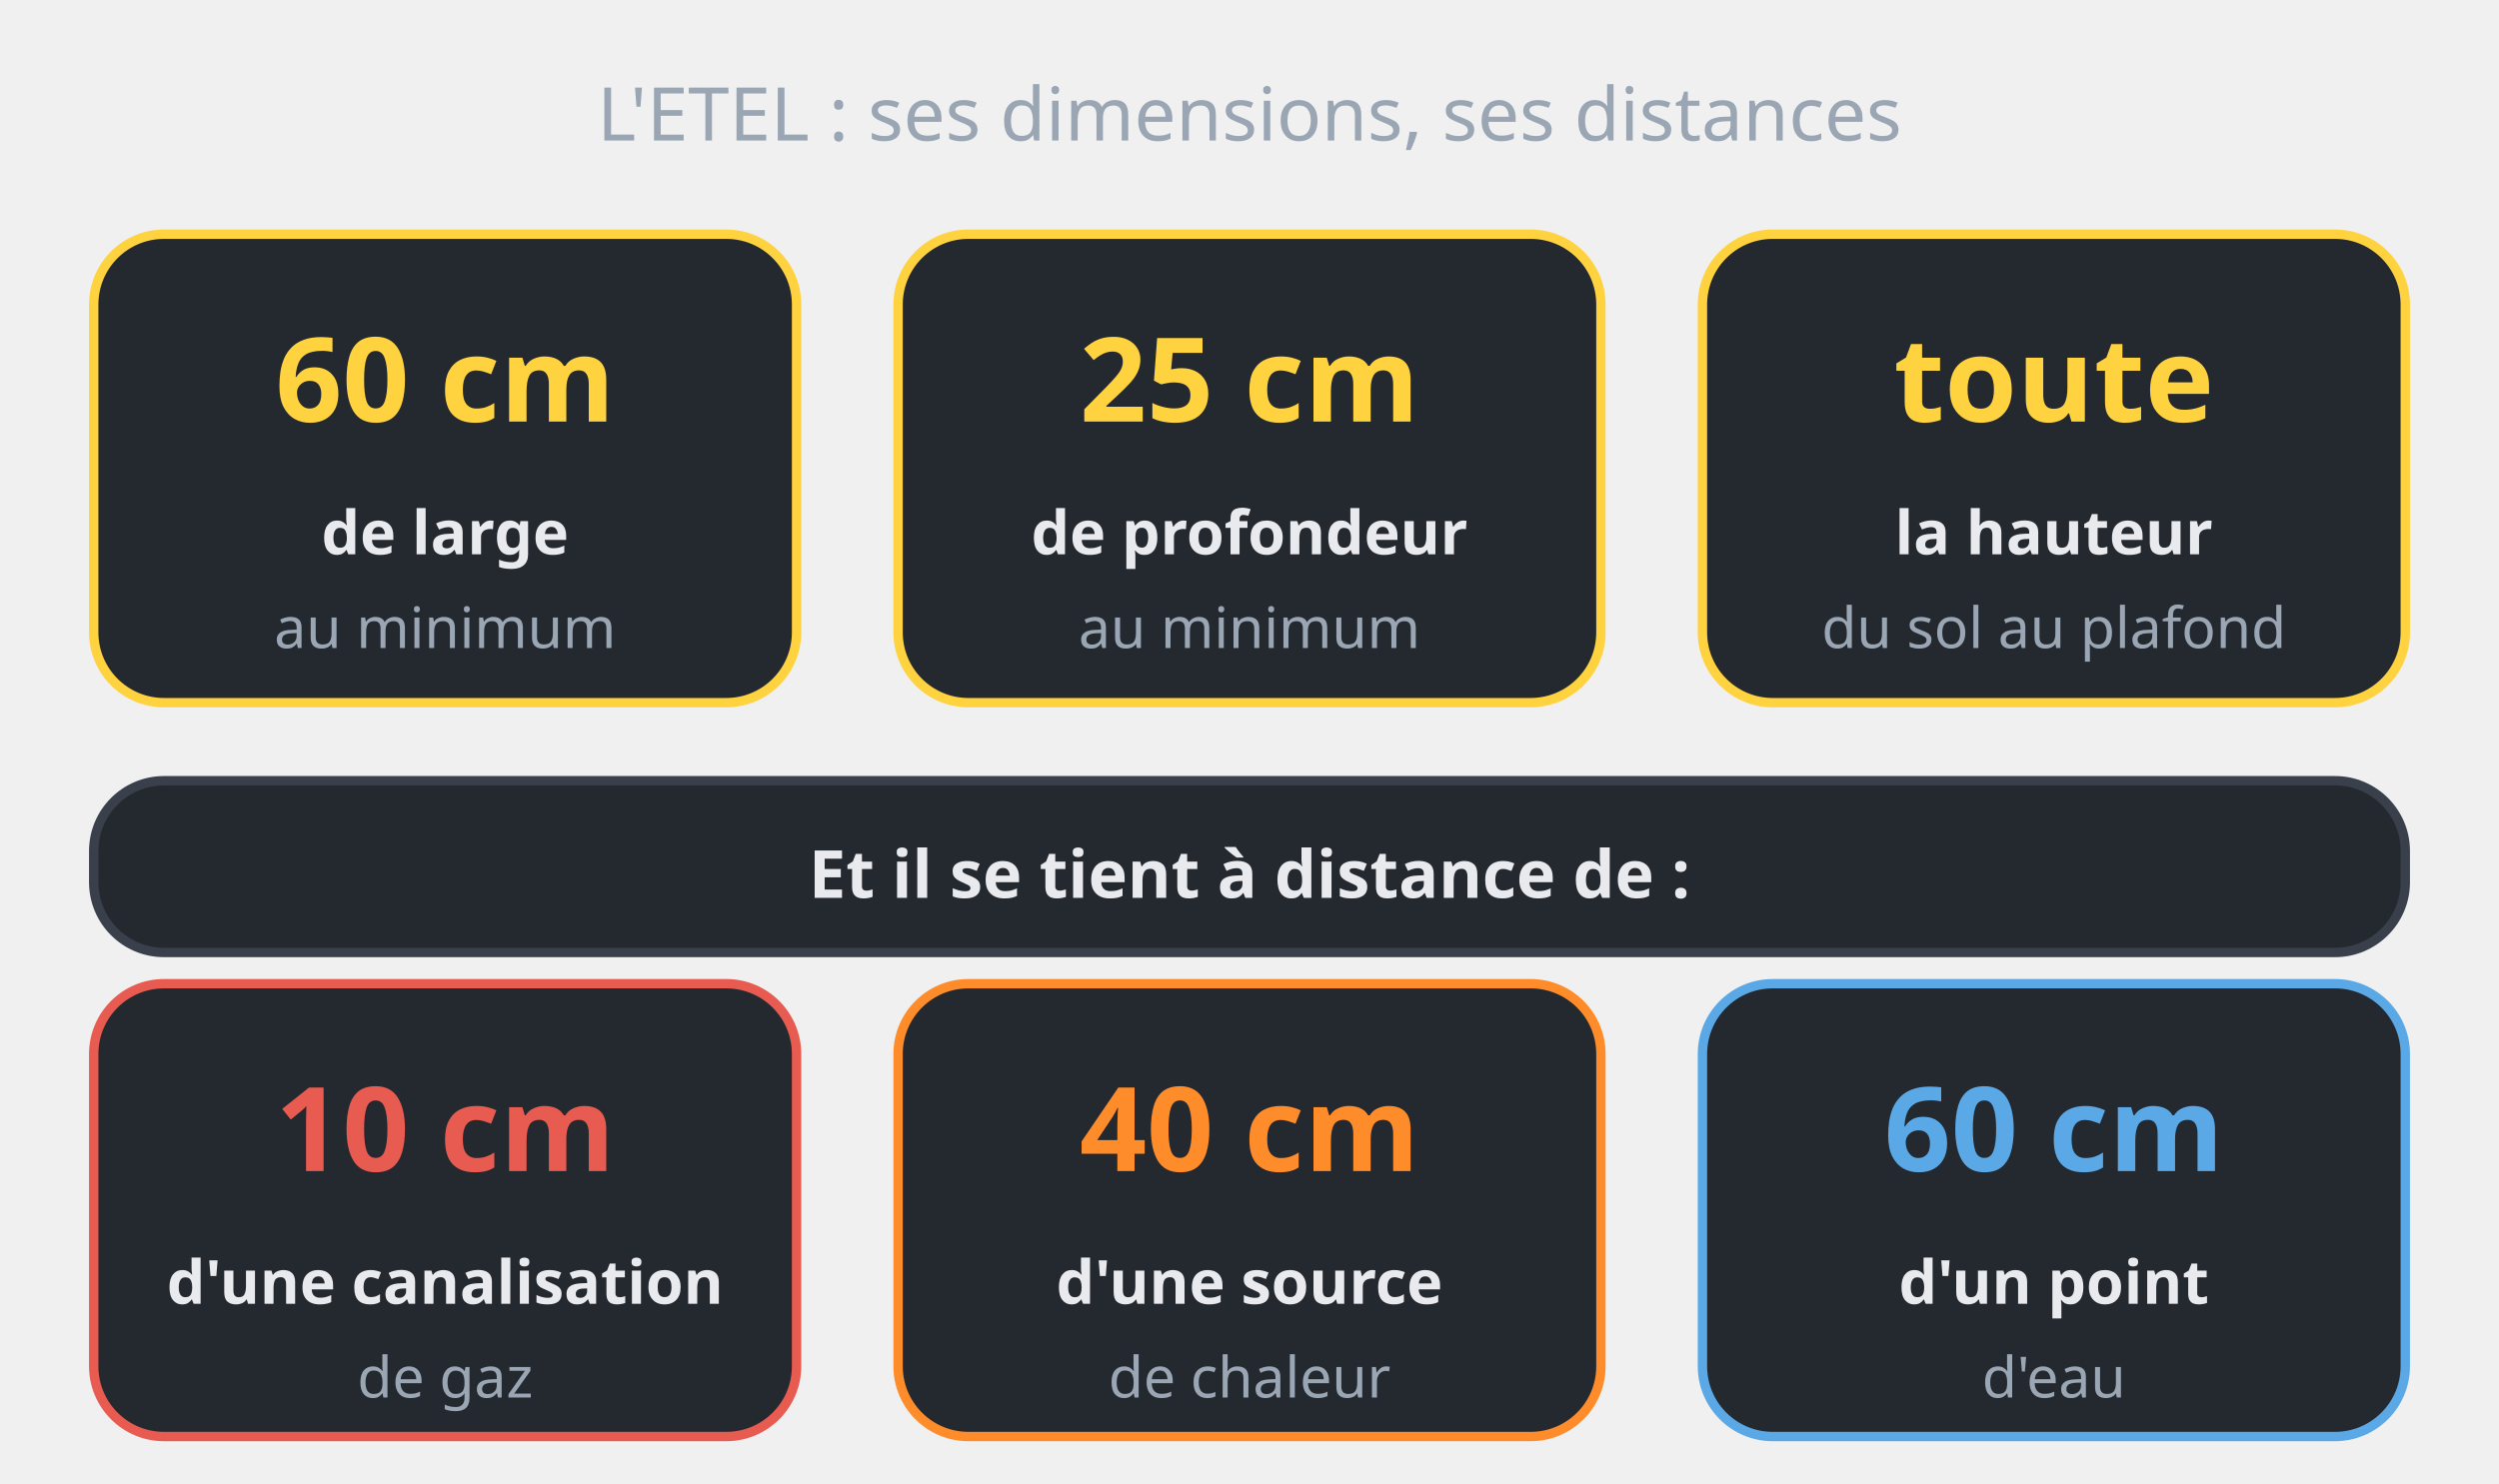
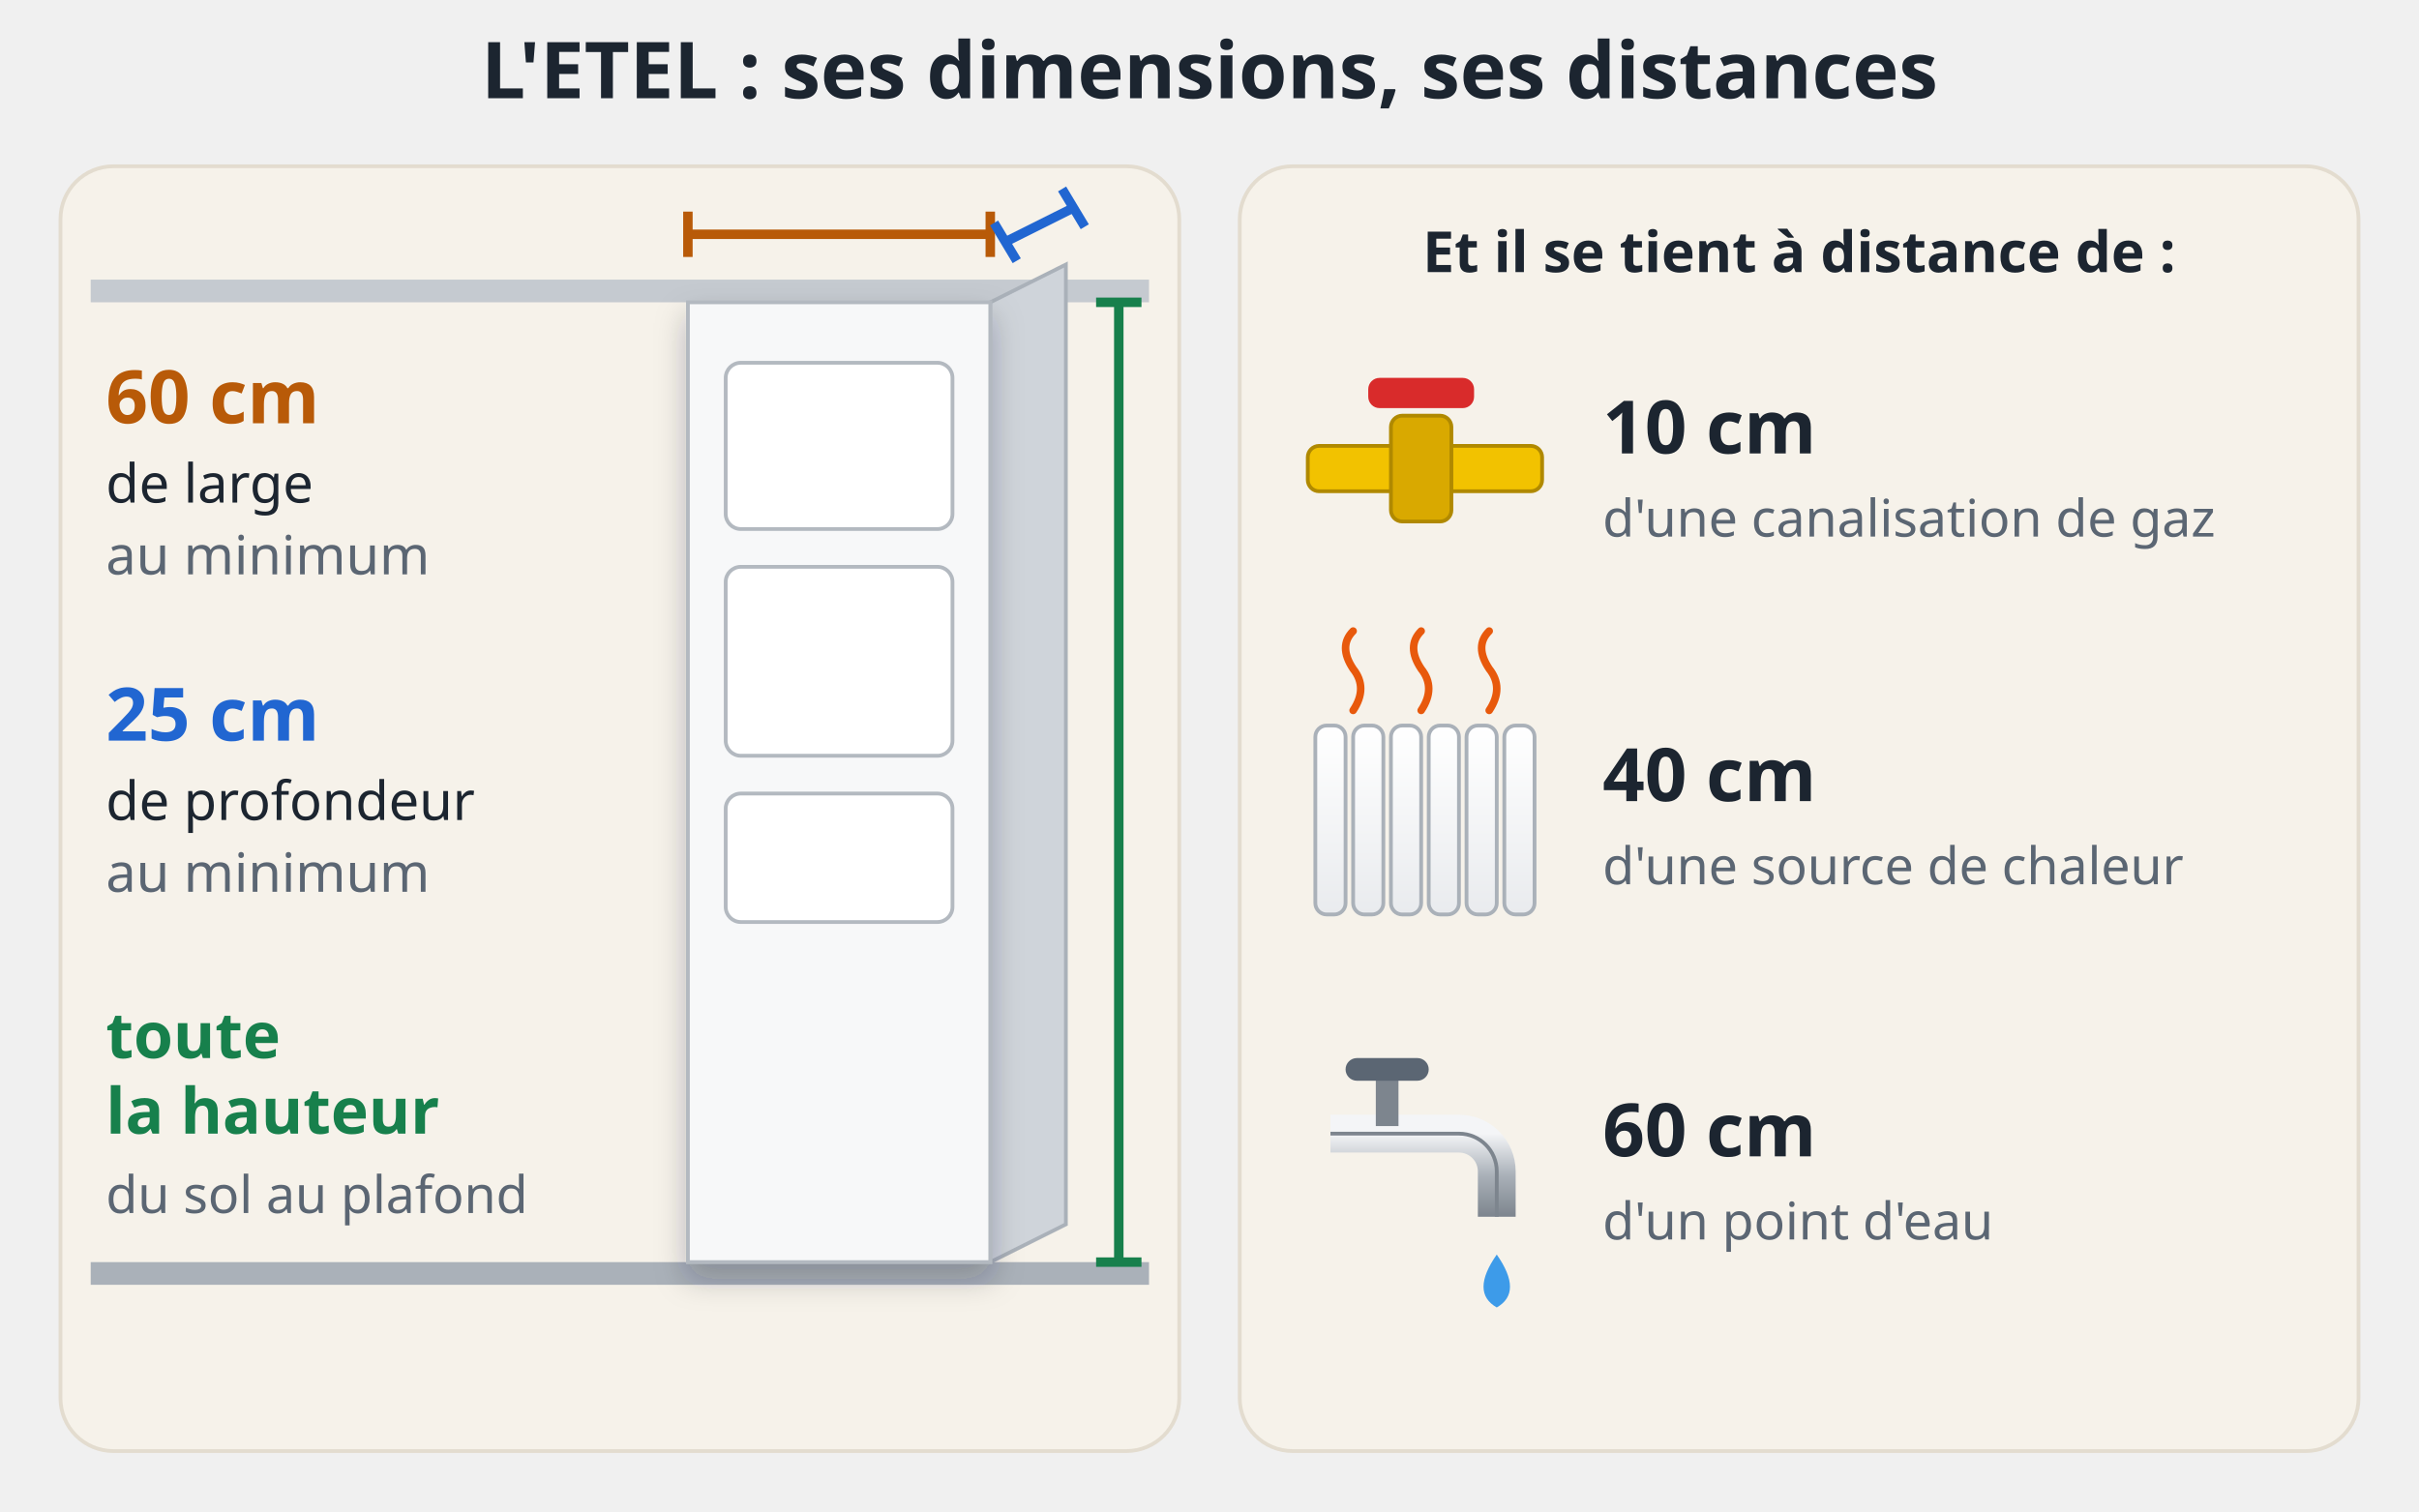
- <svg xmlns="http://www.w3.org/2000/svg" viewBox="0 0 320 190" font-family="'Segoe UI',system-ui,sans-serif" role="img" aria-label="Dimensions de l'ETEL : 60 cm de large, 25 cm de profondeur, du sol au plafond. Distances à respecter : 10 cm d'une canalisation de gaz, 40 cm d'une source de chaleur, 60 cm d'un point d'eau">
-   <text x="160" y="18" text-anchor="middle" font-size="9.5" fill="#9aa6b3" font-weight="normal">L'ETEL : ses dimensions, ses distances</text>
-   <rect x="12" y="30" width="90" height="60" rx="9" fill="#24282f" stroke="#ffd23f" stroke-width="1.2" />
-   <text x="57" y="54" text-anchor="middle" font-size="15" fill="#ffd23f" font-weight="bold">60 cm</text>
-   <text x="57" y="71" text-anchor="middle" font-size="7.8" fill="#e8eaed" font-weight="bold">de large</text>
-   <text x="57" y="83" text-anchor="middle" font-size="7.3" fill="#9aa6b3" font-weight="normal">au minimum</text>
-   <rect x="115" y="30" width="90" height="60" rx="9" fill="#24282f" stroke="#ffd23f" stroke-width="1.2" />
-   <text x="160" y="54" text-anchor="middle" font-size="15" fill="#ffd23f" font-weight="bold">25 cm</text>
-   <text x="160" y="71" text-anchor="middle" font-size="7.8" fill="#e8eaed" font-weight="bold">de profondeur</text>
-   <text x="160" y="83" text-anchor="middle" font-size="7.3" fill="#9aa6b3" font-weight="normal">au minimum</text>
-   <rect x="218" y="30" width="90" height="60" rx="9" fill="#24282f" stroke="#ffd23f" stroke-width="1.2" />
-   <text x="263" y="54" text-anchor="middle" font-size="15" fill="#ffd23f" font-weight="bold">toute</text>
-   <text x="263" y="71" text-anchor="middle" font-size="7.8" fill="#e8eaed" font-weight="bold">la hauteur</text>
-   <text x="263" y="83" text-anchor="middle" font-size="7.3" fill="#9aa6b3" font-weight="normal">du sol au plafond</text>
-   <rect x="12" y="100" width="296" height="22" rx="9" fill="#24282f" stroke="#3a404b" stroke-width="1.2" />
-   <text x="160" y="115" text-anchor="middle" font-size="8.5" fill="#e8eaed" font-weight="bold">Et il se tient à distance de :</text>
-   <rect x="12" y="126" width="90" height="58" rx="9" fill="#24282f" stroke="#e85b50" stroke-width="1.2" />
-   <text x="57" y="150" text-anchor="middle" font-size="15" fill="#e85b50" font-weight="bold">10 cm</text>
-   <text x="57" y="167" text-anchor="middle" font-size="7.8" fill="#e8eaed" font-weight="bold">d'une canalisation</text>
-   <text x="57" y="179" text-anchor="middle" font-size="7.3" fill="#9aa6b3" font-weight="normal">de gaz</text>
-   <rect x="115" y="126" width="90" height="58" rx="9" fill="#24282f" stroke="#ff8c2b" stroke-width="1.2" />
-   <text x="160" y="150" text-anchor="middle" font-size="15" fill="#ff8c2b" font-weight="bold">40 cm</text>
-   <text x="160" y="167" text-anchor="middle" font-size="7.8" fill="#e8eaed" font-weight="bold">d'une source</text>
-   <text x="160" y="179" text-anchor="middle" font-size="7.3" fill="#9aa6b3" font-weight="normal">de chaleur</text>
-   <rect x="218" y="126" width="90" height="58" rx="9" fill="#24282f" stroke="#5aa9e6" stroke-width="1.2" />
-   <text x="263" y="150" text-anchor="middle" font-size="15" fill="#5aa9e6" font-weight="bold">60 cm</text>
-   <text x="263" y="167" text-anchor="middle" font-size="7.8" fill="#e8eaed" font-weight="bold">d'un point</text>
-   <text x="263" y="179" text-anchor="middle" font-size="7.3" fill="#9aa6b3" font-weight="normal">d'eau</text>
+ <svg xmlns="http://www.w3.org/2000/svg" viewBox="0 0 640 400" font-family="'Segoe UI',system-ui,sans-serif" role="img" aria-label="Dimensions de l'ETEL : 60 cm de large, 25 cm de profondeur, du sol au plafond. Distances à respecter : 10 cm d'une canalisation de gaz, 40 cm d'une source de chaleur, 60 cm d'un point d'eau">
+   <defs>
+     <linearGradient id="corps" x1="0" y1="0" x2="1" y2="0">
+       <stop offset="0" stop-color="#eef0f2" />
+       <stop offset=".5" stop-color="#fdfdfd" />
+       <stop offset="1" stop-color="#dfe2e6" />
+     </linearGradient>
+     <linearGradient id="nez" x1="0" y1="0" x2="0" y2="1">
+       <stop offset="0" stop-color="#ffffff" />
+       <stop offset="1" stop-color="#e9ebee" />
+     </linearGradient>
+     <linearGradient id="manette" x1="0" y1="0" x2="0" y2="1">
+       <stop offset="0" stop-color="#4a5058" />
+       <stop offset="1" stop-color="#23272c" />
+     </linearGradient>
+     <radialGradient id="vis" cx=".4" cy=".35" r=".7">
+       <stop offset="0" stop-color="#f1f2f4" />
+       <stop offset="1" stop-color="#8d949c" />
+     </radialGradient>
+     <linearGradient id="cuivreH" x1="0" y1="0" x2="0" y2="1">
+       <stop offset="0" stop-color="#f0b77a" />
+       <stop offset=".5" stop-color="#c9782f" />
+       <stop offset="1" stop-color="#8f4f17" />
+     </linearGradient>
+     <linearGradient id="cuivreV" x1="0" y1="0" x2="1" y2="0">
+       <stop offset="0" stop-color="#8f4f17" />
+       <stop offset=".45" stop-color="#f0b77a" />
+       <stop offset="1" stop-color="#9a5a1f" />
+     </linearGradient>
+     <linearGradient id="acierH" x1="0" y1="0" x2="0" y2="1">
+       <stop offset="0" stop-color="#f4f5f7" />
+       <stop offset=".5" stop-color="#aab1b9" />
+       <stop offset="1" stop-color="#7d858e" />
+     </linearGradient>
+     <linearGradient id="cylH" x1="0" y1="0" x2="0" y2="1">
+       <stop offset="0" stop-color="#d9dde1" />
+       <stop offset=".35" stop-color="#ffffff" />
+       <stop offset="1" stop-color="#c3c8ce" />
+     </linearGradient>
+     <linearGradient id="gaineV" x1="0" y1="0" x2="1" y2="0">
+       <stop offset="0" stop-color="#a81d1d" />
+       <stop offset=".4" stop-color="#ef4a4a" />
+       <stop offset="1" stop-color="#b02020" />
+     </linearGradient>
+     <linearGradient id="chaud" x1="0" y1="0" x2="1" y2="0">
+       <stop offset="0" stop-color="#3a3f46" />
+       <stop offset=".5" stop-color="#e8590c" />
+       <stop offset="1" stop-color="#ff3b1f" />
+     </linearGradient>
+     <linearGradient id="icta" x1="0" y1="0" x2="0" y2="1">
+       <stop offset="0" stop-color="#8d949c" />
+       <stop offset=".3" stop-color="#dfe3e7" />
+       <stop offset="1" stop-color="#6b727a" />
+     </linearGradient>
+     <linearGradient id="tpc" x1="0" y1="0" x2="0" y2="1">
+       <stop offset="0" stop-color="#b02020" />
+       <stop offset=".3" stop-color="#ff6b5e" />
+       <stop offset="1" stop-color="#8e1414" />
+     </linearGradient>
+     <linearGradient id="irl" x1="0" y1="0" x2="0" y2="1">
+       <stop offset="0" stop-color="#aab1b9" />
+       <stop offset=".3" stop-color="#f1f3f5" />
+       <stop offset="1" stop-color="#8d949c" />
+     </linearGradient>
+     <linearGradient id="terre" x1="0" y1="0" x2="0" y2="1">
+       <stop offset="0" stop-color="#c9a877" />
+       <stop offset="1" stop-color="#a98557" />
+     </linearGradient>
+     <pattern id="vj" width="16" height="16" patternUnits="userSpaceOnUse" patternTransform="rotate(35)">
+       <rect width="16" height="16" fill="#2e9e4f" />
+       <rect width="7" height="16" fill="#f2d21a" />
+     </pattern>
+     <filter id="ombre" x="-15%" y="-15%" width="130%" height="140%">
+       <feDropShadow dx="0" dy="4" stdDeviation="4" flood-color="#1b2430" flood-opacity=".25" />
+     </filter>
+     <g id="borne">
+       <rect x="-12" y="-12" width="24" height="24" rx="4" fill="#2b3036" />
+       <circle r="8" fill="url(#vis)" />
+       <rect x="-6" y="-1.2" width="12" height="2.4" rx="1" fill="#5a616a" transform="rotate(-25)" />
+     </g>
+   </defs>
+   <text x="320.0" y="26" text-anchor="middle" font-size="20.8" font-weight="800" fill="#1c2530">L'ETEL : ses dimensions, ses distances</text>
+   <rect x="16" y="44" width="296" height="340" rx="14" fill="#f6f2ea" stroke="#e3dccf" />
+   <rect x="328" y="44" width="296" height="340" rx="14" fill="#f6f2ea" stroke="#e3dccf" />
+   <rect x="24" y="74" width="280" height="6" fill="#c5cad0" />
+   <rect x="24" y="334" width="280" height="6" fill="#aab1b9" />
+   <polygon points="262,80 282,70 282,324 262,334" fill="#cfd4da" stroke="#aab1b9" />
+   <g filter="url(#ombre)">
+     <rect x="182" y="80" width="80" height="254" fill="#f7f8f9" stroke="#b3b9c0" />
+   </g>
+   <rect x="192" y="96" width="60" height="44" rx="4" fill="#fff" stroke="#b3b9c0" />
+   <rect x="192" y="150" width="60" height="50" rx="4" fill="#fff" stroke="#b3b9c0" />
+   <rect x="192" y="210" width="60" height="34" rx="4" fill="#fff" stroke="#b3b9c0" />
+   <path d="M182 62 H262" stroke="#b85a08" stroke-width="2.5" />
+   <path d="M182 56 v12 M262 56 v12" stroke="#b85a08" stroke-width="2.5" />
+   <path d="M266 64 L284 55" stroke="#2166d1" stroke-width="2.5" />
+   <path d="M263 59 l6 10 M281 50 l6 10" stroke="#2166d1" stroke-width="2.5" />
+   <path d="M296 80 V334" stroke="#17804c" stroke-width="2.5" />
+   <path d="M290 80 h12 M290 334 h12" stroke="#17804c" stroke-width="2.5" />
+   <text x="28" y="112" text-anchor="start" font-size="19.5" font-weight="800" fill="#b85a08">60 cm</text>
+   <text x="28" y="133" text-anchor="start" font-size="14.3" font-weight="500" fill="#1c2530">de large</text>
+   <text x="28" y="152" text-anchor="start" font-size="14.3" font-weight="500" fill="#5b6673">au minimum</text>
+   <text x="28" y="196" text-anchor="start" font-size="19.5" font-weight="800" fill="#2166d1">25 cm</text>
+   <text x="28" y="217" text-anchor="start" font-size="14.3" font-weight="500" fill="#1c2530">de profondeur</text>
+   <text x="28" y="236" text-anchor="start" font-size="14.3" font-weight="500" fill="#5b6673">au minimum</text>
+   <text x="28" y="280" text-anchor="start" font-size="16.9" font-weight="800" fill="#17804c">toute</text>
+   <text x="28" y="300" text-anchor="start" font-size="16.9" font-weight="800" fill="#17804c">la hauteur</text>
+   <text x="28" y="321" text-anchor="start" font-size="13.7" font-weight="500" fill="#5b6673">du sol au plafond</text>
+   <text x="476" y="72" text-anchor="middle" font-size="15.0" font-weight="800" fill="#1c2530">Et il se tient à distance de :</text>
+   <rect x="346" y="118" width="62" height="12" rx="3" fill="#f2c200" stroke="#b08900" />
+   <rect x="368" y="110" width="16" height="28" rx="3" fill="#d9a900" stroke="#b08900" />
+   <rect x="362" y="100" width="28" height="8" rx="3" fill="#d92b2b" />
+   <rect x="348" y="192" width="8" height="50" rx="3" fill="url(#nez)" stroke="#aab1b9" />
+   <rect x="358" y="192" width="8" height="50" rx="3" fill="url(#nez)" stroke="#aab1b9" />
+   <rect x="368" y="192" width="8" height="50" rx="3" fill="url(#nez)" stroke="#aab1b9" />
+   <rect x="378" y="192" width="8" height="50" rx="3" fill="url(#nez)" stroke="#aab1b9" />
+   <rect x="388" y="192" width="8" height="50" rx="3" fill="url(#nez)" stroke="#aab1b9" />
+   <rect x="398" y="192" width="8" height="50" rx="3" fill="url(#nez)" stroke="#aab1b9" />
+   <path d="M358 188 q4 -6 0 -11 q-4 -6 0 -10" fill="none" stroke="#e8590c" stroke-width="2" stroke-linecap="round" />
+   <path d="M376 188 q4 -6 0 -11 q-4 -6 0 -10" fill="none" stroke="#e8590c" stroke-width="2" stroke-linecap="round" />
+   <path d="M394 188 q4 -6 0 -11 q-4 -6 0 -10" fill="none" stroke="#e8590c" stroke-width="2" stroke-linecap="round" />
+   <path d="M352 300 H386 a10 10 0 0 1 10 10 V322" fill="none" stroke="url(#acierH)" stroke-width="10" />
+   <path d="M352 300 H386 a10 10 0 0 1 10 10 V322" fill="none" stroke="#7d858e" stroke-width="1" />
+   <rect x="364" y="284" width="6" height="14" fill="#7d858e" />
+   <rect x="356" y="280" width="22" height="6" rx="3" fill="#5b6673" />
+   <path d="M396 332 q-7 10 0 14 q7 -4 0 -14" fill="#3d9be9" />
+   <text x="424" y="120" text-anchor="start" font-size="19.5" font-weight="800" fill="#1c2530">10 cm</text>
+   <text x="424" y="142" text-anchor="start" font-size="13.7" font-weight="500" fill="#5b6673">d'une canalisation de gaz</text>
+   <text x="424" y="212" text-anchor="start" font-size="19.5" font-weight="800" fill="#1c2530">40 cm</text>
+   <text x="424" y="234" text-anchor="start" font-size="13.7" font-weight="500" fill="#5b6673">d'une source de chaleur</text>
+   <text x="424" y="306" text-anchor="start" font-size="19.5" font-weight="800" fill="#1c2530">60 cm</text>
+   <text x="424" y="328" text-anchor="start" font-size="13.7" font-weight="500" fill="#5b6673">d'un point d'eau</text>
</svg>
